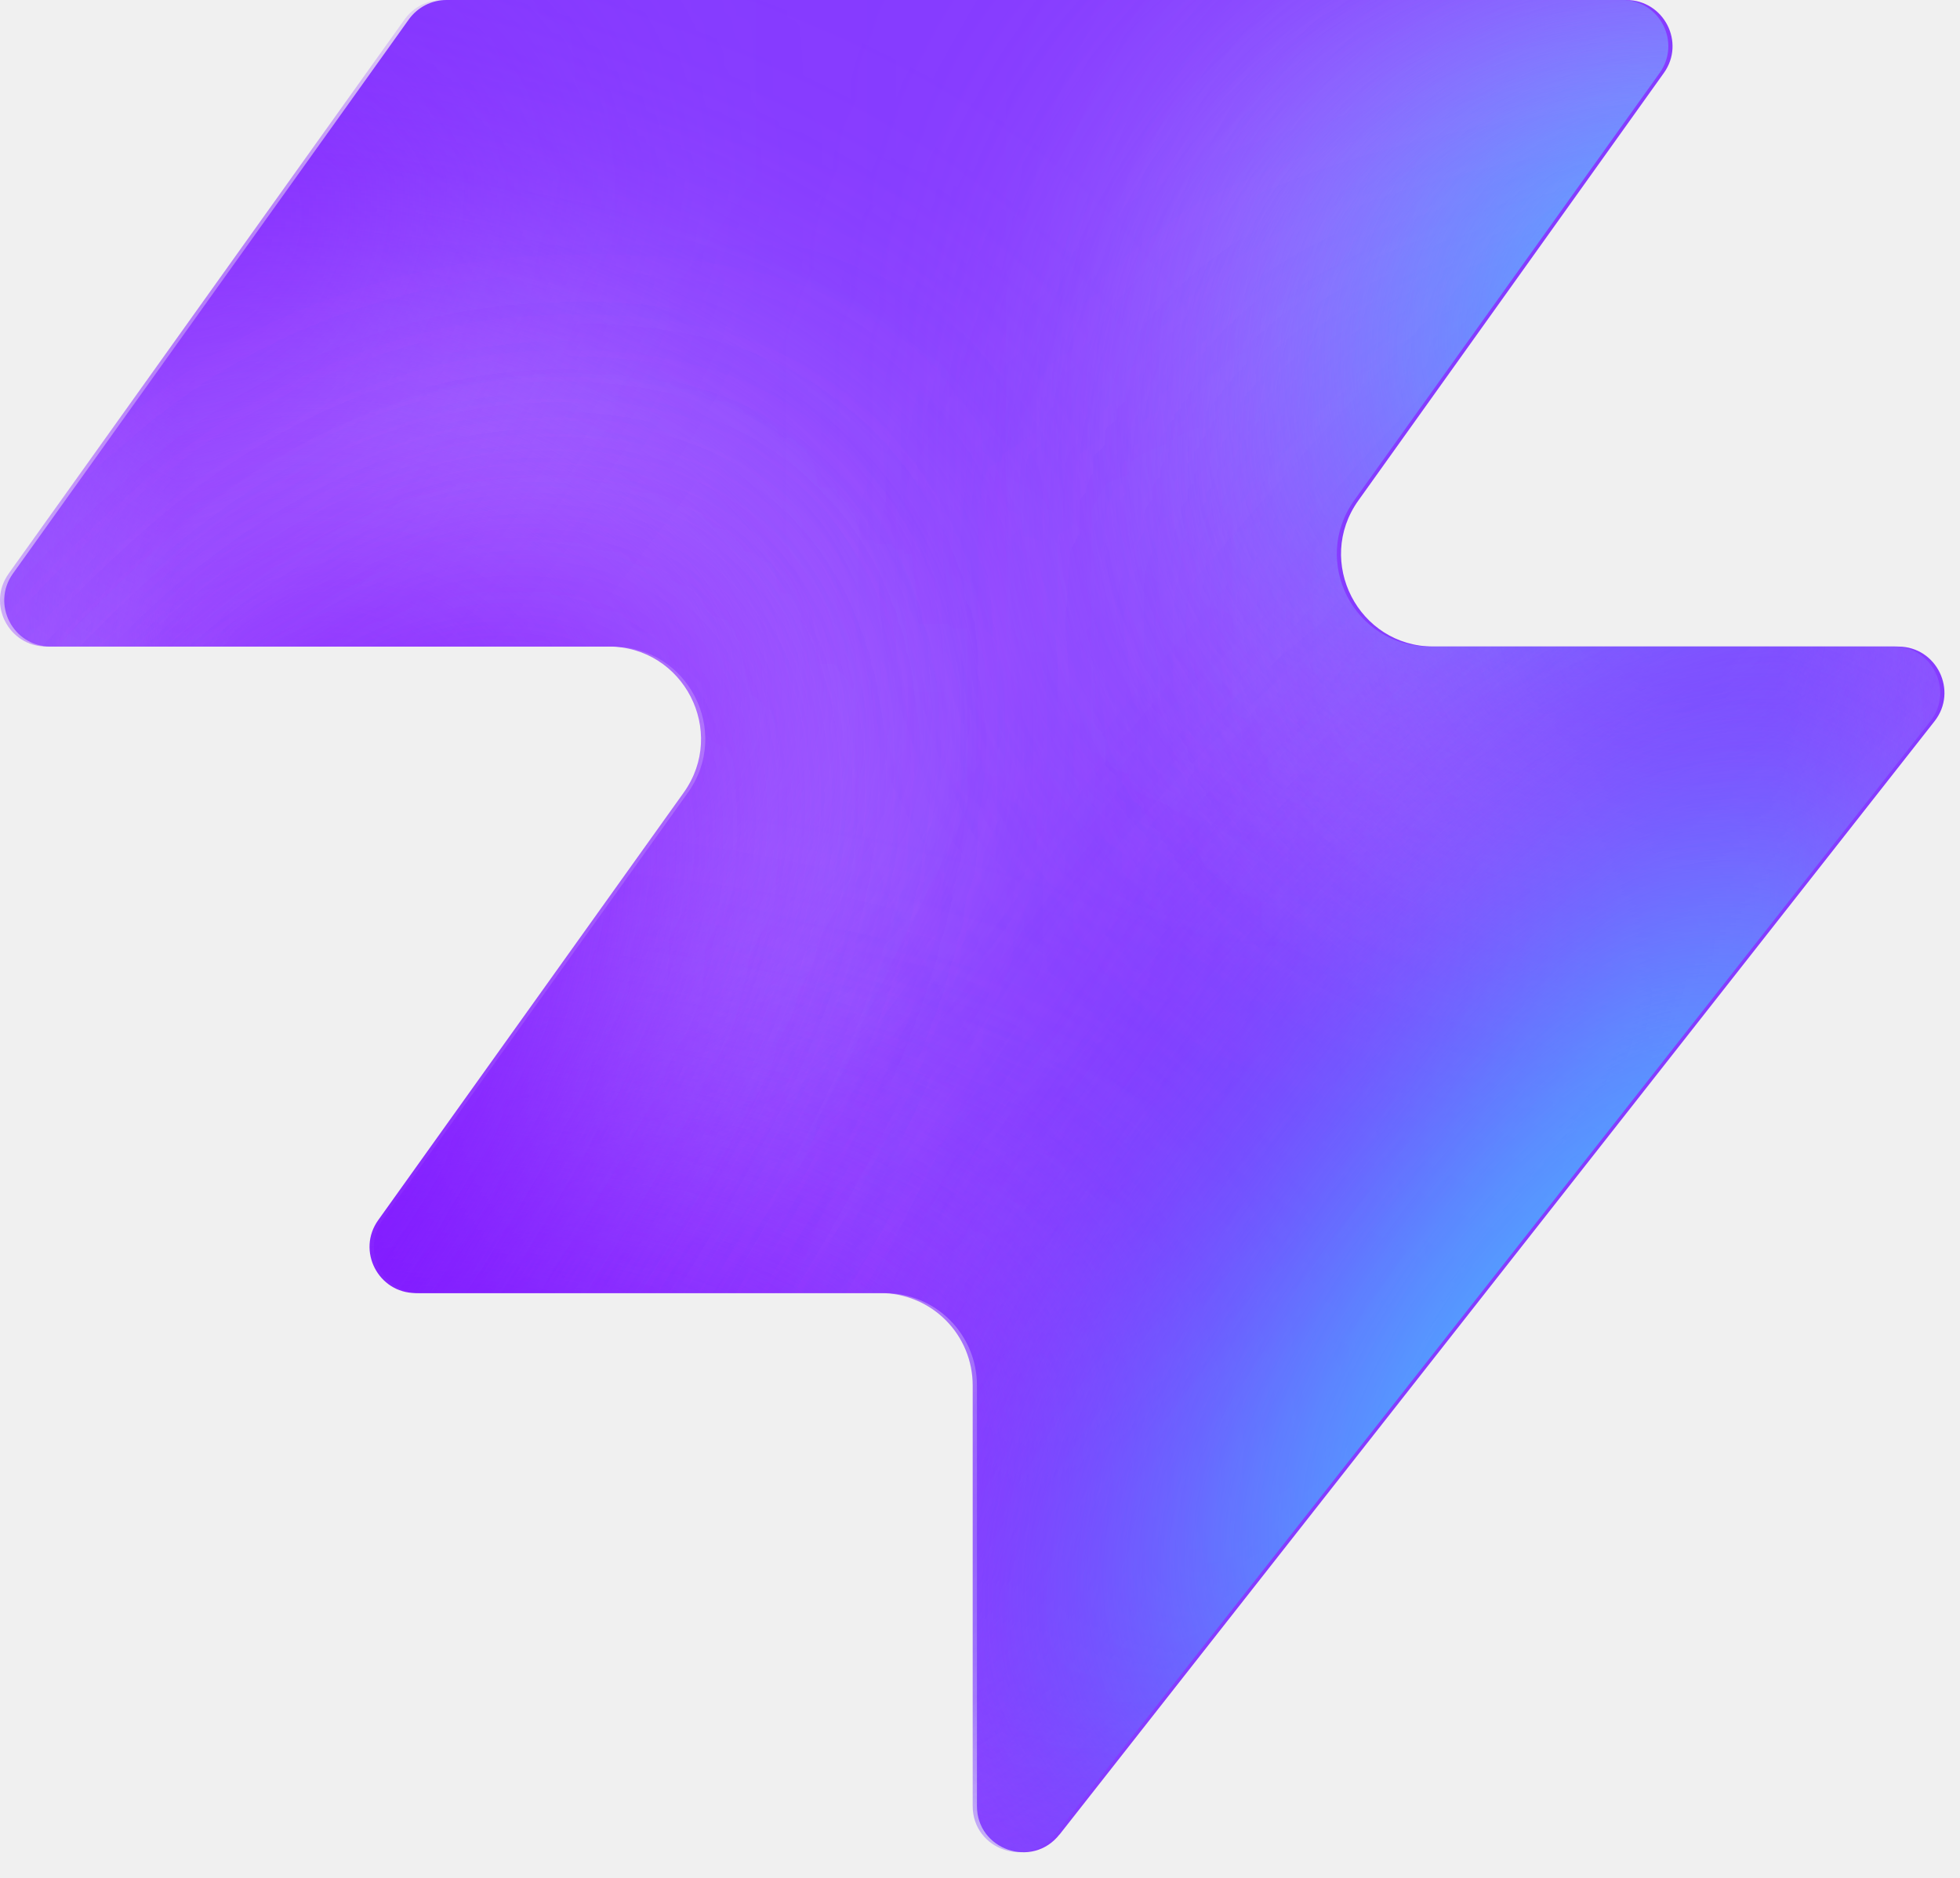
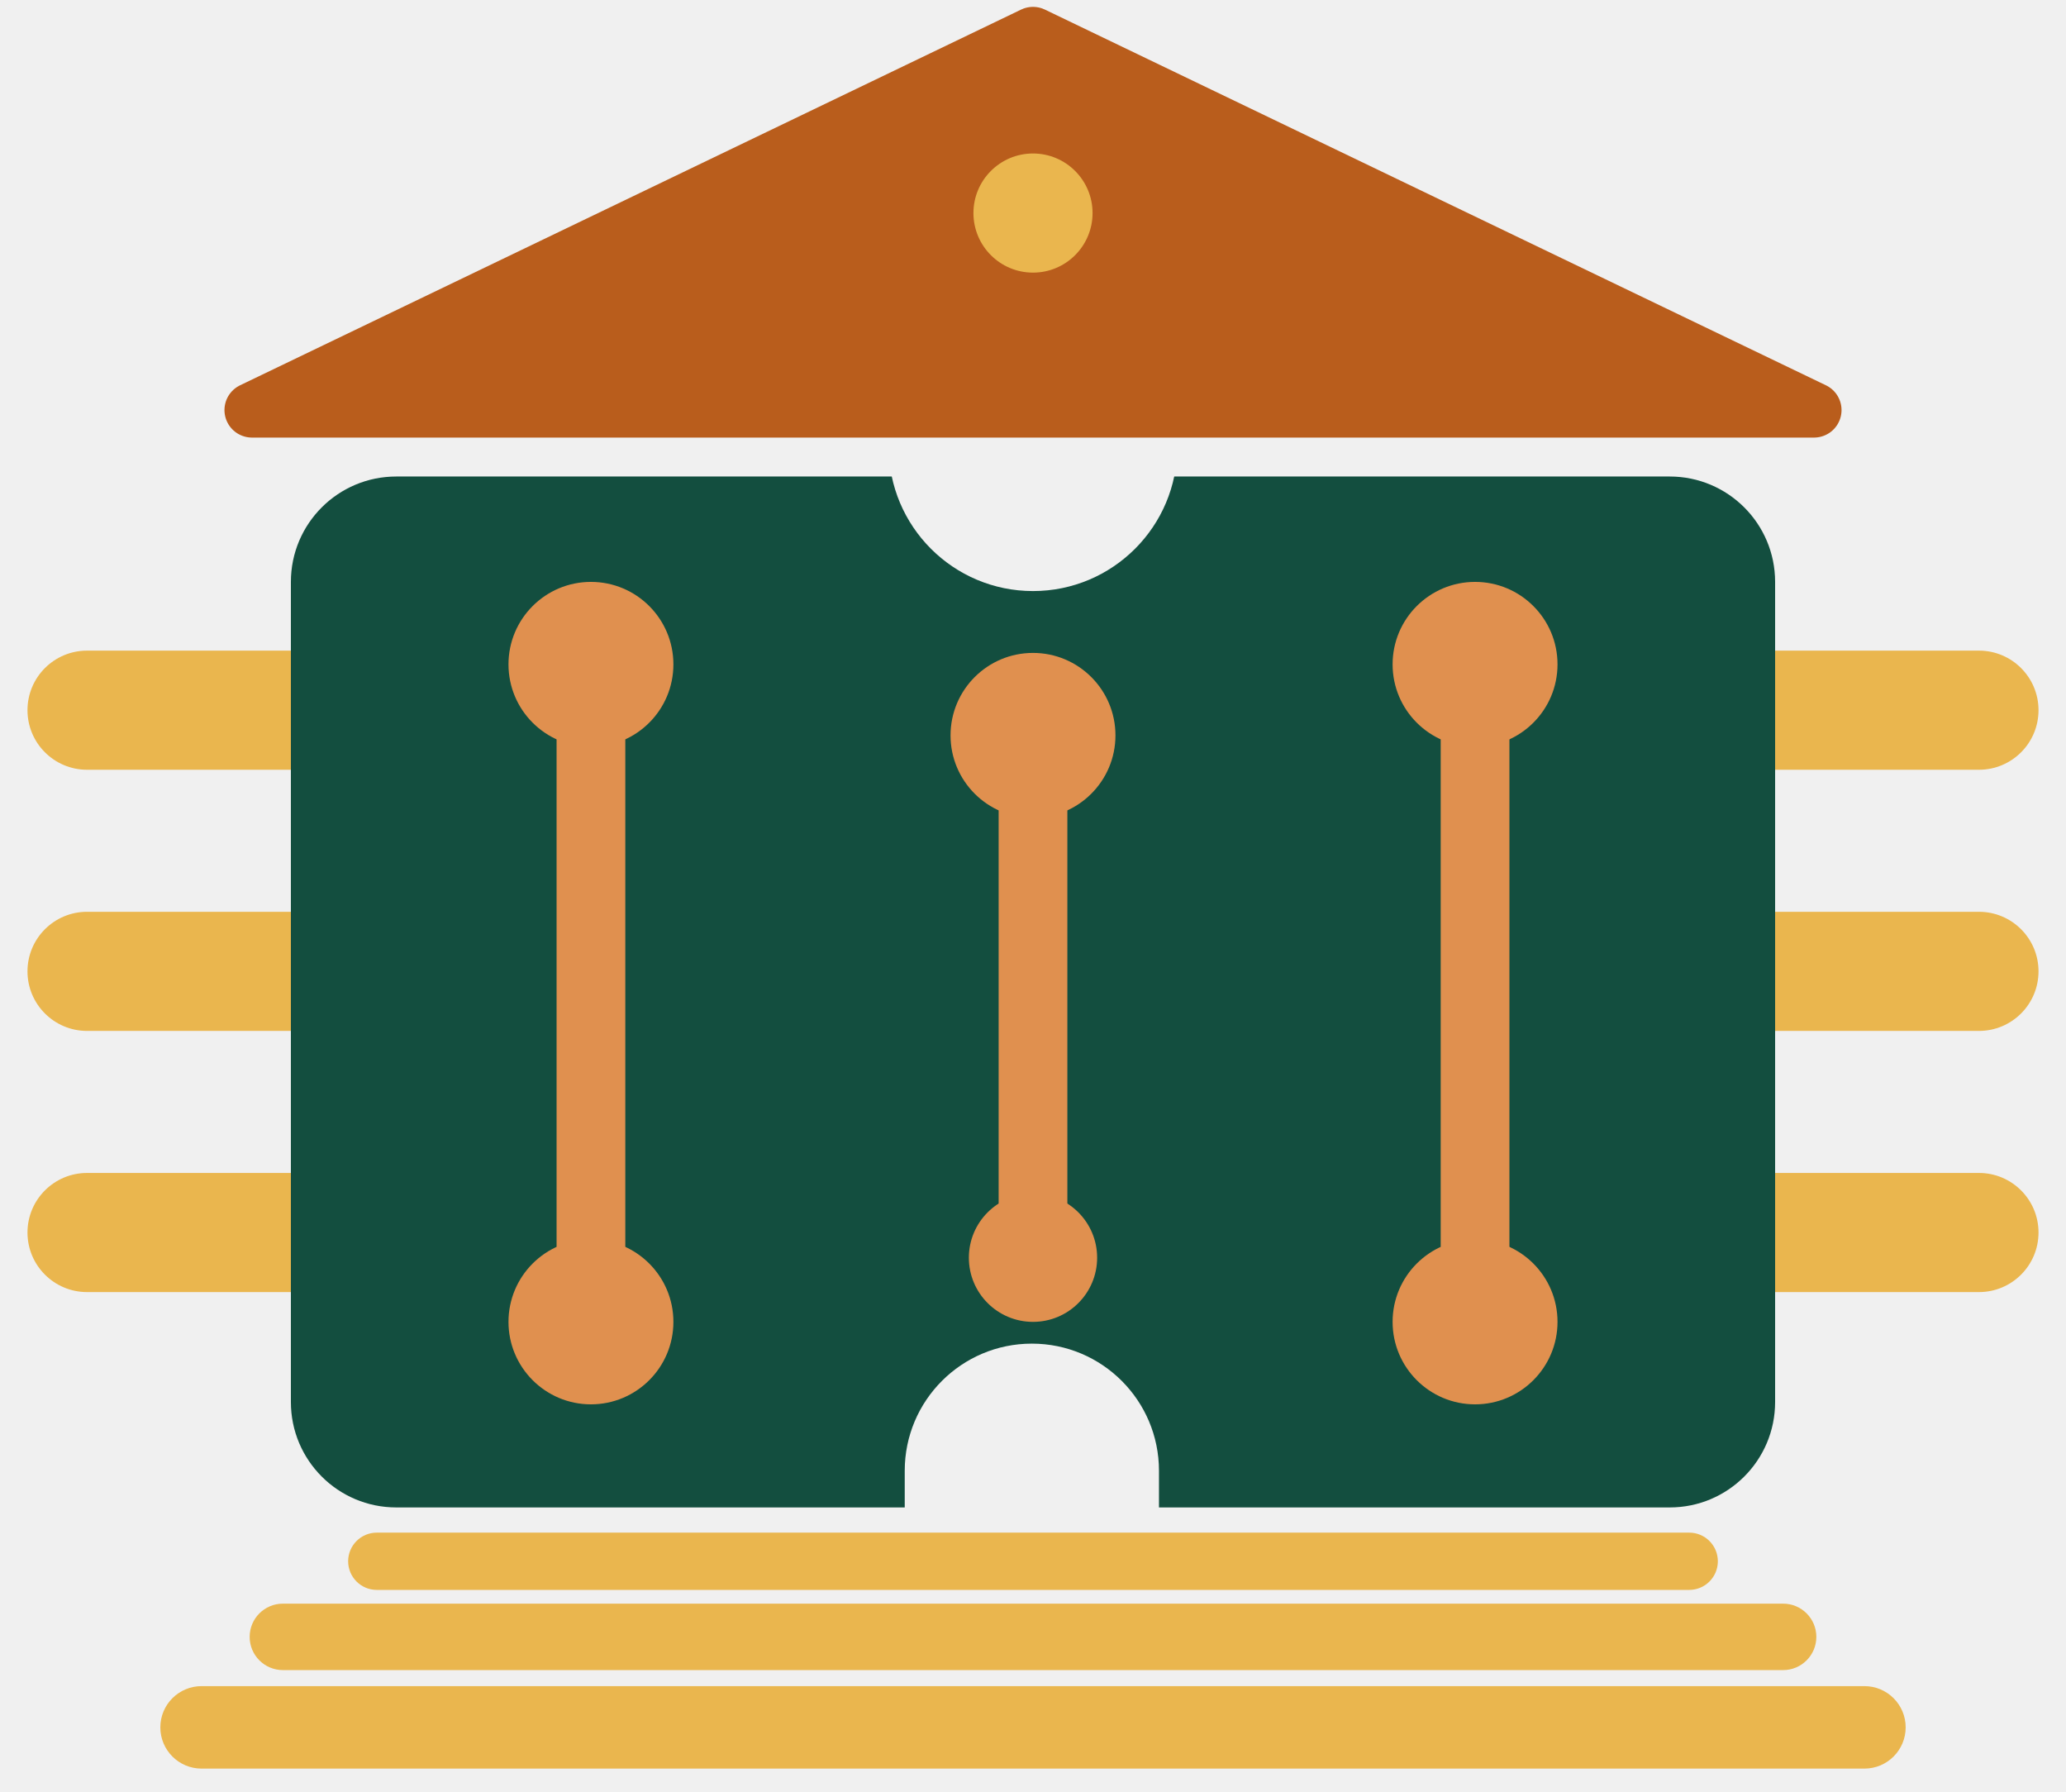
- <svg xmlns="http://www.w3.org/2000/svg" width="48" height="46" fill="none" viewBox="0 0 48 46">
-   <path fill="#863bff" d="M25.946 44.938c-.664.845-2.021.375-2.021-.698V33.937a2.26 2.26 0 0 0-2.262-2.262H10.287c-.92 0-1.456-1.04-.92-1.788l7.48-10.471c1.07-1.497 0-3.578-1.842-3.578H1.237c-.92 0-1.456-1.04-.92-1.788L10.013.474c.214-.297.556-.474.92-.474h28.894c.92 0 1.456 1.04.92 1.788l-7.48 10.471c-1.07 1.498 0 3.579 1.842 3.579h11.377c.943 0 1.473 1.088.89 1.83L25.947 44.94z" style="fill:#863bff;fill:color(display-p3 .525 .23 1);fill-opacity:1" />
-   <mask id="a" width="48" height="46" x="0" y="0" maskUnits="userSpaceOnUse" style="mask-type:alpha">
-     <path fill="#000" d="M25.842 44.938c-.664.844-2.021.375-2.021-.698V33.937a2.26 2.26 0 0 0-2.262-2.262H10.183c-.92 0-1.456-1.04-.92-1.788l7.48-10.471c1.07-1.498 0-3.579-1.842-3.579H1.133c-.92 0-1.456-1.04-.92-1.787L9.91.473c.214-.297.556-.474.92-.474h28.894c.92 0 1.456 1.04.92 1.788l-7.48 10.471c-1.07 1.498 0 3.578 1.842 3.578h11.377c.943 0 1.473 1.088.89 1.832L25.843 44.94z" style="fill:#000;fill-opacity:1" />
-   </mask>
-   <g mask="url(#a)">
-     <g filter="url(#b)">
-       <ellipse cx="5.508" cy="14.704" fill="#ede6ff" rx="5.508" ry="14.704" style="fill:#ede6ff;fill:color(display-p3 .927 .903 1);fill-opacity:1" transform="matrix(.00324 1 1 -.00324 -4.47 31.516)" />
-     </g>
-     <g filter="url(#c)">
-       <ellipse cx="10.399" cy="29.851" fill="#ede6ff" rx="10.399" ry="29.851" style="fill:#ede6ff;fill:color(display-p3 .927 .903 1);fill-opacity:1" transform="matrix(.00324 1 1 -.00324 -39.328 7.883)" />
-     </g>
-     <g filter="url(#d)">
-       <ellipse cx="5.508" cy="30.487" fill="#7e14ff" rx="5.508" ry="30.487" style="fill:#7e14ff;fill:color(display-p3 .492 .077 1);fill-opacity:1" transform="rotate(89.814 -25.913 -14.639)scale(1 -1)" />
-     </g>
-     <g filter="url(#e)">
-       <ellipse cx="5.508" cy="30.599" fill="#7e14ff" rx="5.508" ry="30.599" style="fill:#7e14ff;fill:color(display-p3 .492 .077 1);fill-opacity:1" transform="rotate(89.814 -32.644 -3.334)scale(1 -1)" />
-     </g>
-     <g filter="url(#f)">
-       <ellipse cx="5.508" cy="30.599" fill="#7e14ff" rx="5.508" ry="30.599" style="fill:#7e14ff;fill:color(display-p3 .492 .077 1);fill-opacity:1" transform="matrix(.00324 1 1 -.00324 -34.34 30.47)" />
-     </g>
-     <g filter="url(#g)">
-       <ellipse cx="14.072" cy="22.078" fill="#ede6ff" rx="14.072" ry="22.078" style="fill:#ede6ff;fill:color(display-p3 .927 .903 1);fill-opacity:1" transform="rotate(93.35 24.506 48.493)scale(-1 1)" />
-     </g>
-     <g filter="url(#h)">
-       <ellipse cx="3.47" cy="21.501" fill="#7e14ff" rx="3.47" ry="21.501" style="fill:#7e14ff;fill:color(display-p3 .492 .077 1);fill-opacity:1" transform="rotate(89.009 28.708 47.59)scale(-1 1)" />
-     </g>
-     <g filter="url(#i)">
-       <ellipse cx="3.47" cy="21.501" fill="#7e14ff" rx="3.47" ry="21.501" style="fill:#7e14ff;fill:color(display-p3 .492 .077 1);fill-opacity:1" transform="rotate(89.009 28.708 47.59)scale(-1 1)" />
-     </g>
-     <g filter="url(#j)">
-       <ellipse cx=".387" cy="8.972" fill="#7e14ff" rx="4.407" ry="29.108" style="fill:#7e14ff;fill:color(display-p3 .492 .077 1);fill-opacity:1" transform="rotate(39.51 .387 8.972)" />
-     </g>
-     <g filter="url(#k)">
-       <ellipse cx="47.523" cy="-6.092" fill="#7e14ff" rx="4.407" ry="29.108" style="fill:#7e14ff;fill:color(display-p3 .492 .077 1);fill-opacity:1" transform="rotate(37.892 47.523 -6.092)" />
-     </g>
-     <g filter="url(#l)">
-       <ellipse cx="41.412" cy="6.333" fill="#47bfff" rx="5.971" ry="9.665" style="fill:#47bfff;fill:color(display-p3 .28 .748 1);fill-opacity:1" transform="rotate(37.892 41.412 6.333)" />
-     </g>
-     <g filter="url(#m)">
-       <ellipse cx="-1.879" cy="38.332" fill="#7e14ff" rx="4.407" ry="29.108" style="fill:#7e14ff;fill:color(display-p3 .492 .077 1);fill-opacity:1" transform="rotate(37.892 -1.88 38.332)" />
-     </g>
-     <g filter="url(#n)">
-       <ellipse cx="-1.879" cy="38.332" fill="#7e14ff" rx="4.407" ry="29.108" style="fill:#7e14ff;fill:color(display-p3 .492 .077 1);fill-opacity:1" transform="rotate(37.892 -1.88 38.332)" />
-     </g>
-     <g filter="url(#o)">
-       <ellipse cx="35.651" cy="29.907" fill="#7e14ff" rx="4.407" ry="29.108" style="fill:#7e14ff;fill:color(display-p3 .492 .077 1);fill-opacity:1" transform="rotate(37.892 35.651 29.907)" />
-     </g>
-     <g filter="url(#p)">
-       <ellipse cx="38.418" cy="32.4" fill="#47bfff" rx="5.971" ry="15.297" style="fill:#47bfff;fill:color(display-p3 .28 .748 1);fill-opacity:1" transform="rotate(37.892 38.418 32.4)" />
-     </g>
+ <svg xmlns="http://www.w3.org/2000/svg" viewBox="176 222 902 782">
+   <defs>
+     <mask id="cut" maskUnits="userSpaceOnUse" x="176" y="222" width="902" height="782">
+       <rect x="176" y="222" width="902" height="782" fill="#fff" />
+       <circle cx="627" cy="417" r="63" fill="#000" />
+       <path d="M571 884V864a55.5 55.5 0 0 1 111 0v20z" fill="#000" />
+     </mask>
+   </defs>
+   <g fill="#EAB64E">
+     <rect x="188" y="506" width="150" height="52" rx="26" />
+     <rect x="188" y="620" width="150" height="52" rx="26" />
+     <rect x="188" y="734" width="150" height="52" rx="26" />
+     <rect x="916" y="506" width="150" height="52" rx="26" />
+     <rect x="916" y="620" width="150" height="52" rx="26" />
+     <rect x="916" y="734" width="150" height="52" rx="26" />
+     <rect x="328" y="891" width="598" height="25" rx="12.5" />
+     <rect x="285" y="922" width="684" height="29" rx="14.5" />
+     <rect x="246" y="958" width="762" height="36" rx="18" />
  </g>
-   <defs>
-     <filter id="b" width="60.045" height="41.654" x="-19.77" y="16.149" color-interpolation-filters="sRGB" filterUnits="userSpaceOnUse">
-       <feFlood flood-opacity="0" result="BackgroundImageFix" />
-       <feBlend in="SourceGraphic" in2="BackgroundImageFix" result="shape" />
-       <feGaussianBlur result="effect1_foregroundBlur_2002_17158" stdDeviation="7.659" />
-     </filter>
-     <filter id="c" width="90.34" height="51.437" x="-54.613" y="-7.533" color-interpolation-filters="sRGB" filterUnits="userSpaceOnUse">
-       <feFlood flood-opacity="0" result="BackgroundImageFix" />
-       <feBlend in="SourceGraphic" in2="BackgroundImageFix" result="shape" />
-       <feGaussianBlur result="effect1_foregroundBlur_2002_17158" stdDeviation="7.659" />
-     </filter>
-     <filter id="d" width="79.355" height="29.4" x="-49.64" y="2.03" color-interpolation-filters="sRGB" filterUnits="userSpaceOnUse">
-       <feFlood flood-opacity="0" result="BackgroundImageFix" />
-       <feBlend in="SourceGraphic" in2="BackgroundImageFix" result="shape" />
-       <feGaussianBlur result="effect1_foregroundBlur_2002_17158" stdDeviation="4.596" />
-     </filter>
-     <filter id="e" width="79.579" height="29.4" x="-45.045" y="20.029" color-interpolation-filters="sRGB" filterUnits="userSpaceOnUse">
-       <feFlood flood-opacity="0" result="BackgroundImageFix" />
-       <feBlend in="SourceGraphic" in2="BackgroundImageFix" result="shape" />
-       <feGaussianBlur result="effect1_foregroundBlur_2002_17158" stdDeviation="4.596" />
-     </filter>
-     <filter id="f" width="79.579" height="29.4" x="-43.513" y="21.178" color-interpolation-filters="sRGB" filterUnits="userSpaceOnUse">
-       <feFlood flood-opacity="0" result="BackgroundImageFix" />
-       <feBlend in="SourceGraphic" in2="BackgroundImageFix" result="shape" />
-       <feGaussianBlur result="effect1_foregroundBlur_2002_17158" stdDeviation="4.596" />
-     </filter>
-     <filter id="g" width="74.749" height="58.852" x="15.756" y="-17.901" color-interpolation-filters="sRGB" filterUnits="userSpaceOnUse">
-       <feFlood flood-opacity="0" result="BackgroundImageFix" />
-       <feBlend in="SourceGraphic" in2="BackgroundImageFix" result="shape" />
-       <feGaussianBlur result="effect1_foregroundBlur_2002_17158" stdDeviation="7.659" />
-     </filter>
-     <filter id="h" width="61.377" height="25.362" x="23.548" y="2.284" color-interpolation-filters="sRGB" filterUnits="userSpaceOnUse">
-       <feFlood flood-opacity="0" result="BackgroundImageFix" />
-       <feBlend in="SourceGraphic" in2="BackgroundImageFix" result="shape" />
-       <feGaussianBlur result="effect1_foregroundBlur_2002_17158" stdDeviation="4.596" />
-     </filter>
-     <filter id="i" width="61.377" height="25.362" x="23.548" y="2.284" color-interpolation-filters="sRGB" filterUnits="userSpaceOnUse">
-       <feFlood flood-opacity="0" result="BackgroundImageFix" />
-       <feBlend in="SourceGraphic" in2="BackgroundImageFix" result="shape" />
-       <feGaussianBlur result="effect1_foregroundBlur_2002_17158" stdDeviation="4.596" />
-     </filter>
-     <filter id="j" width="56.045" height="63.649" x="-27.636" y="-22.853" color-interpolation-filters="sRGB" filterUnits="userSpaceOnUse">
-       <feFlood flood-opacity="0" result="BackgroundImageFix" />
-       <feBlend in="SourceGraphic" in2="BackgroundImageFix" result="shape" />
-       <feGaussianBlur result="effect1_foregroundBlur_2002_17158" stdDeviation="4.596" />
-     </filter>
-     <filter id="k" width="54.814" height="64.646" x="20.116" y="-38.415" color-interpolation-filters="sRGB" filterUnits="userSpaceOnUse">
-       <feFlood flood-opacity="0" result="BackgroundImageFix" />
-       <feBlend in="SourceGraphic" in2="BackgroundImageFix" result="shape" />
-       <feGaussianBlur result="effect1_foregroundBlur_2002_17158" stdDeviation="4.596" />
-     </filter>
-     <filter id="l" width="33.541" height="35.313" x="24.641" y="-11.323" color-interpolation-filters="sRGB" filterUnits="userSpaceOnUse">
-       <feFlood flood-opacity="0" result="BackgroundImageFix" />
-       <feBlend in="SourceGraphic" in2="BackgroundImageFix" result="shape" />
-       <feGaussianBlur result="effect1_foregroundBlur_2002_17158" stdDeviation="4.596" />
-     </filter>
-     <filter id="m" width="54.814" height="64.646" x="-29.286" y="6.009" color-interpolation-filters="sRGB" filterUnits="userSpaceOnUse">
-       <feFlood flood-opacity="0" result="BackgroundImageFix" />
-       <feBlend in="SourceGraphic" in2="BackgroundImageFix" result="shape" />
-       <feGaussianBlur result="effect1_foregroundBlur_2002_17158" stdDeviation="4.596" />
-     </filter>
-     <filter id="n" width="54.814" height="64.646" x="-29.286" y="6.009" color-interpolation-filters="sRGB" filterUnits="userSpaceOnUse">
-       <feFlood flood-opacity="0" result="BackgroundImageFix" />
-       <feBlend in="SourceGraphic" in2="BackgroundImageFix" result="shape" />
-       <feGaussianBlur result="effect1_foregroundBlur_2002_17158" stdDeviation="4.596" />
-     </filter>
-     <filter id="o" width="54.814" height="64.646" x="8.244" y="-2.416" color-interpolation-filters="sRGB" filterUnits="userSpaceOnUse">
-       <feFlood flood-opacity="0" result="BackgroundImageFix" />
-       <feBlend in="SourceGraphic" in2="BackgroundImageFix" result="shape" />
-       <feGaussianBlur result="effect1_foregroundBlur_2002_17158" stdDeviation="4.596" />
-     </filter>
-     <filter id="p" width="39.409" height="43.623" x="18.713" y="10.588" color-interpolation-filters="sRGB" filterUnits="userSpaceOnUse">
-       <feFlood flood-opacity="0" result="BackgroundImageFix" />
-       <feBlend in="SourceGraphic" in2="BackgroundImageFix" result="shape" />
-       <feGaussianBlur result="effect1_foregroundBlur_2002_17158" stdDeviation="4.596" />
-     </filter>
-   </defs>
+   <path d="M286 401L627 237L968 401Z" fill="#B95D1C" stroke="#B95D1C" stroke-width="24" stroke-linejoin="round" />
+   <circle cx="627" cy="315" r="26" fill="#EAB64E" />
+   <rect x="303" y="430" width="648" height="450" rx="46" fill="#134E3F" mask="url(#cut)" />
+   <g fill="#E0904F">
+     <rect x="419" y="512" width="30" height="287" />
+     <circle cx="434" cy="512" r="36" />
+     <circle cx="434" cy="799" r="36" />
+     <rect x="612" y="543" width="30" height="228" />
+     <circle cx="627" cy="543" r="36" />
+     <circle cx="627" cy="771" r="28" />
+     <rect x="805" y="512" width="30" height="287" />
+     <circle cx="820" cy="512" r="36" />
+     <circle cx="820" cy="799" r="36" />
+   </g>
</svg>
